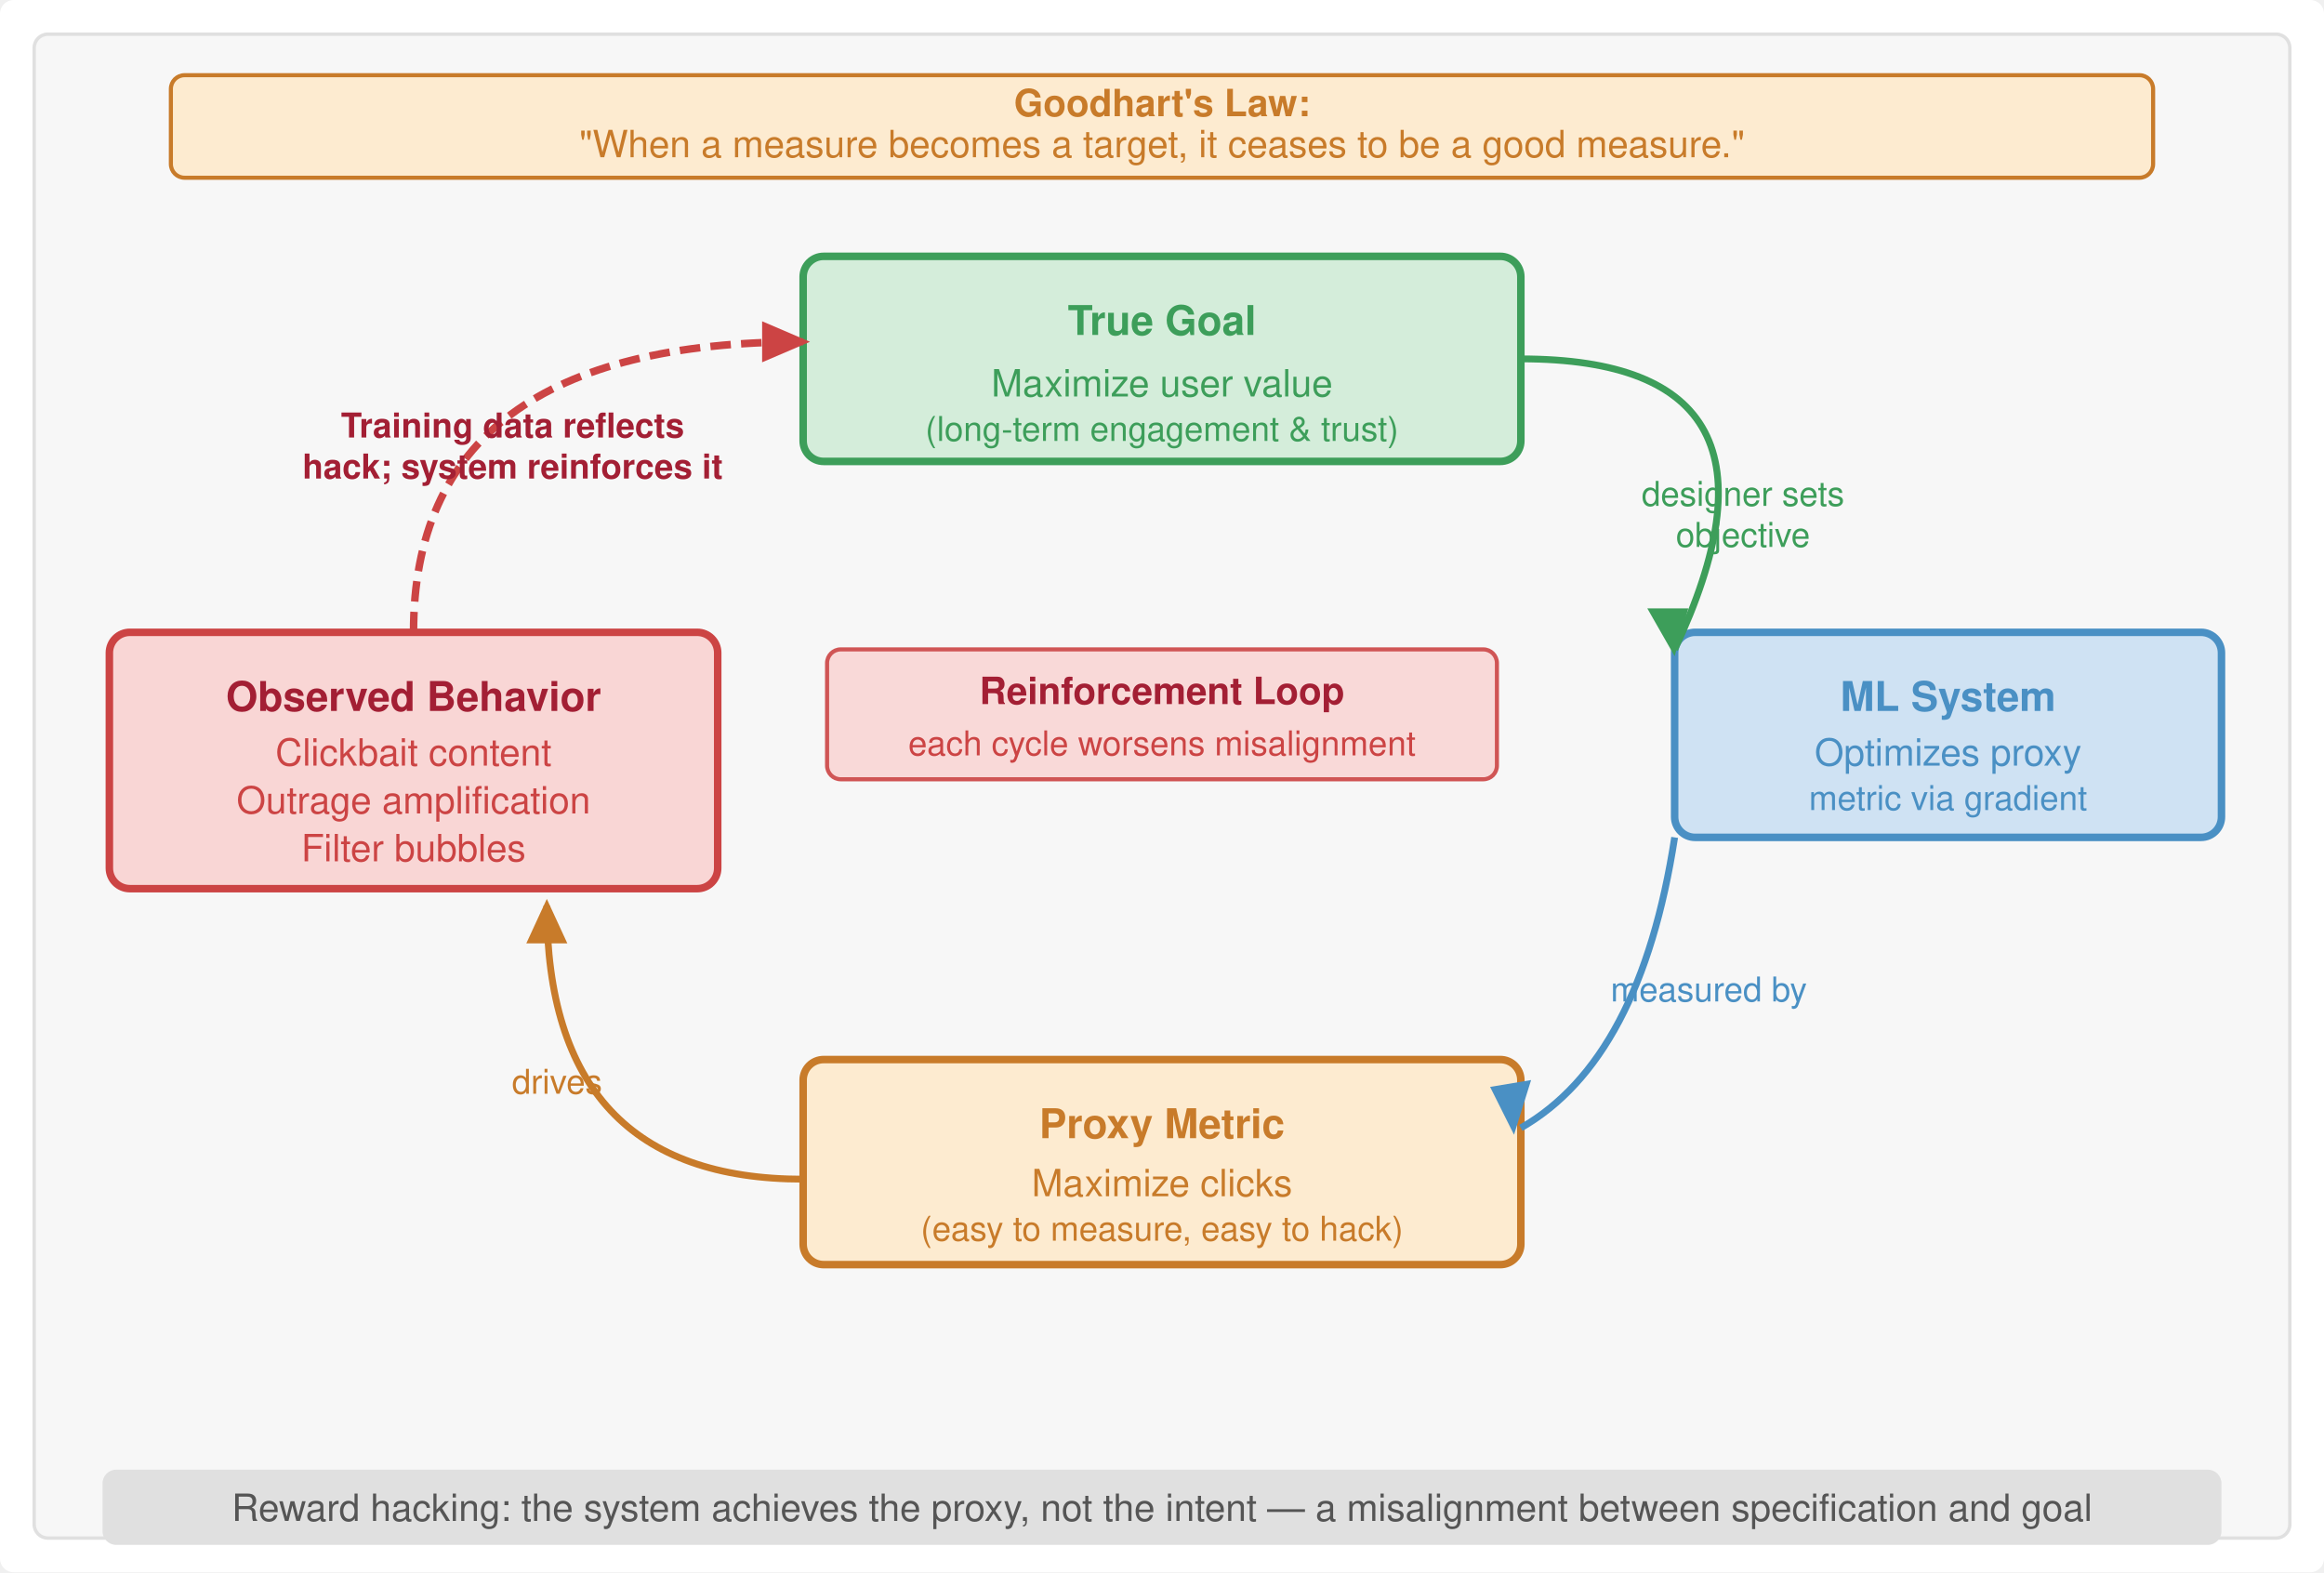
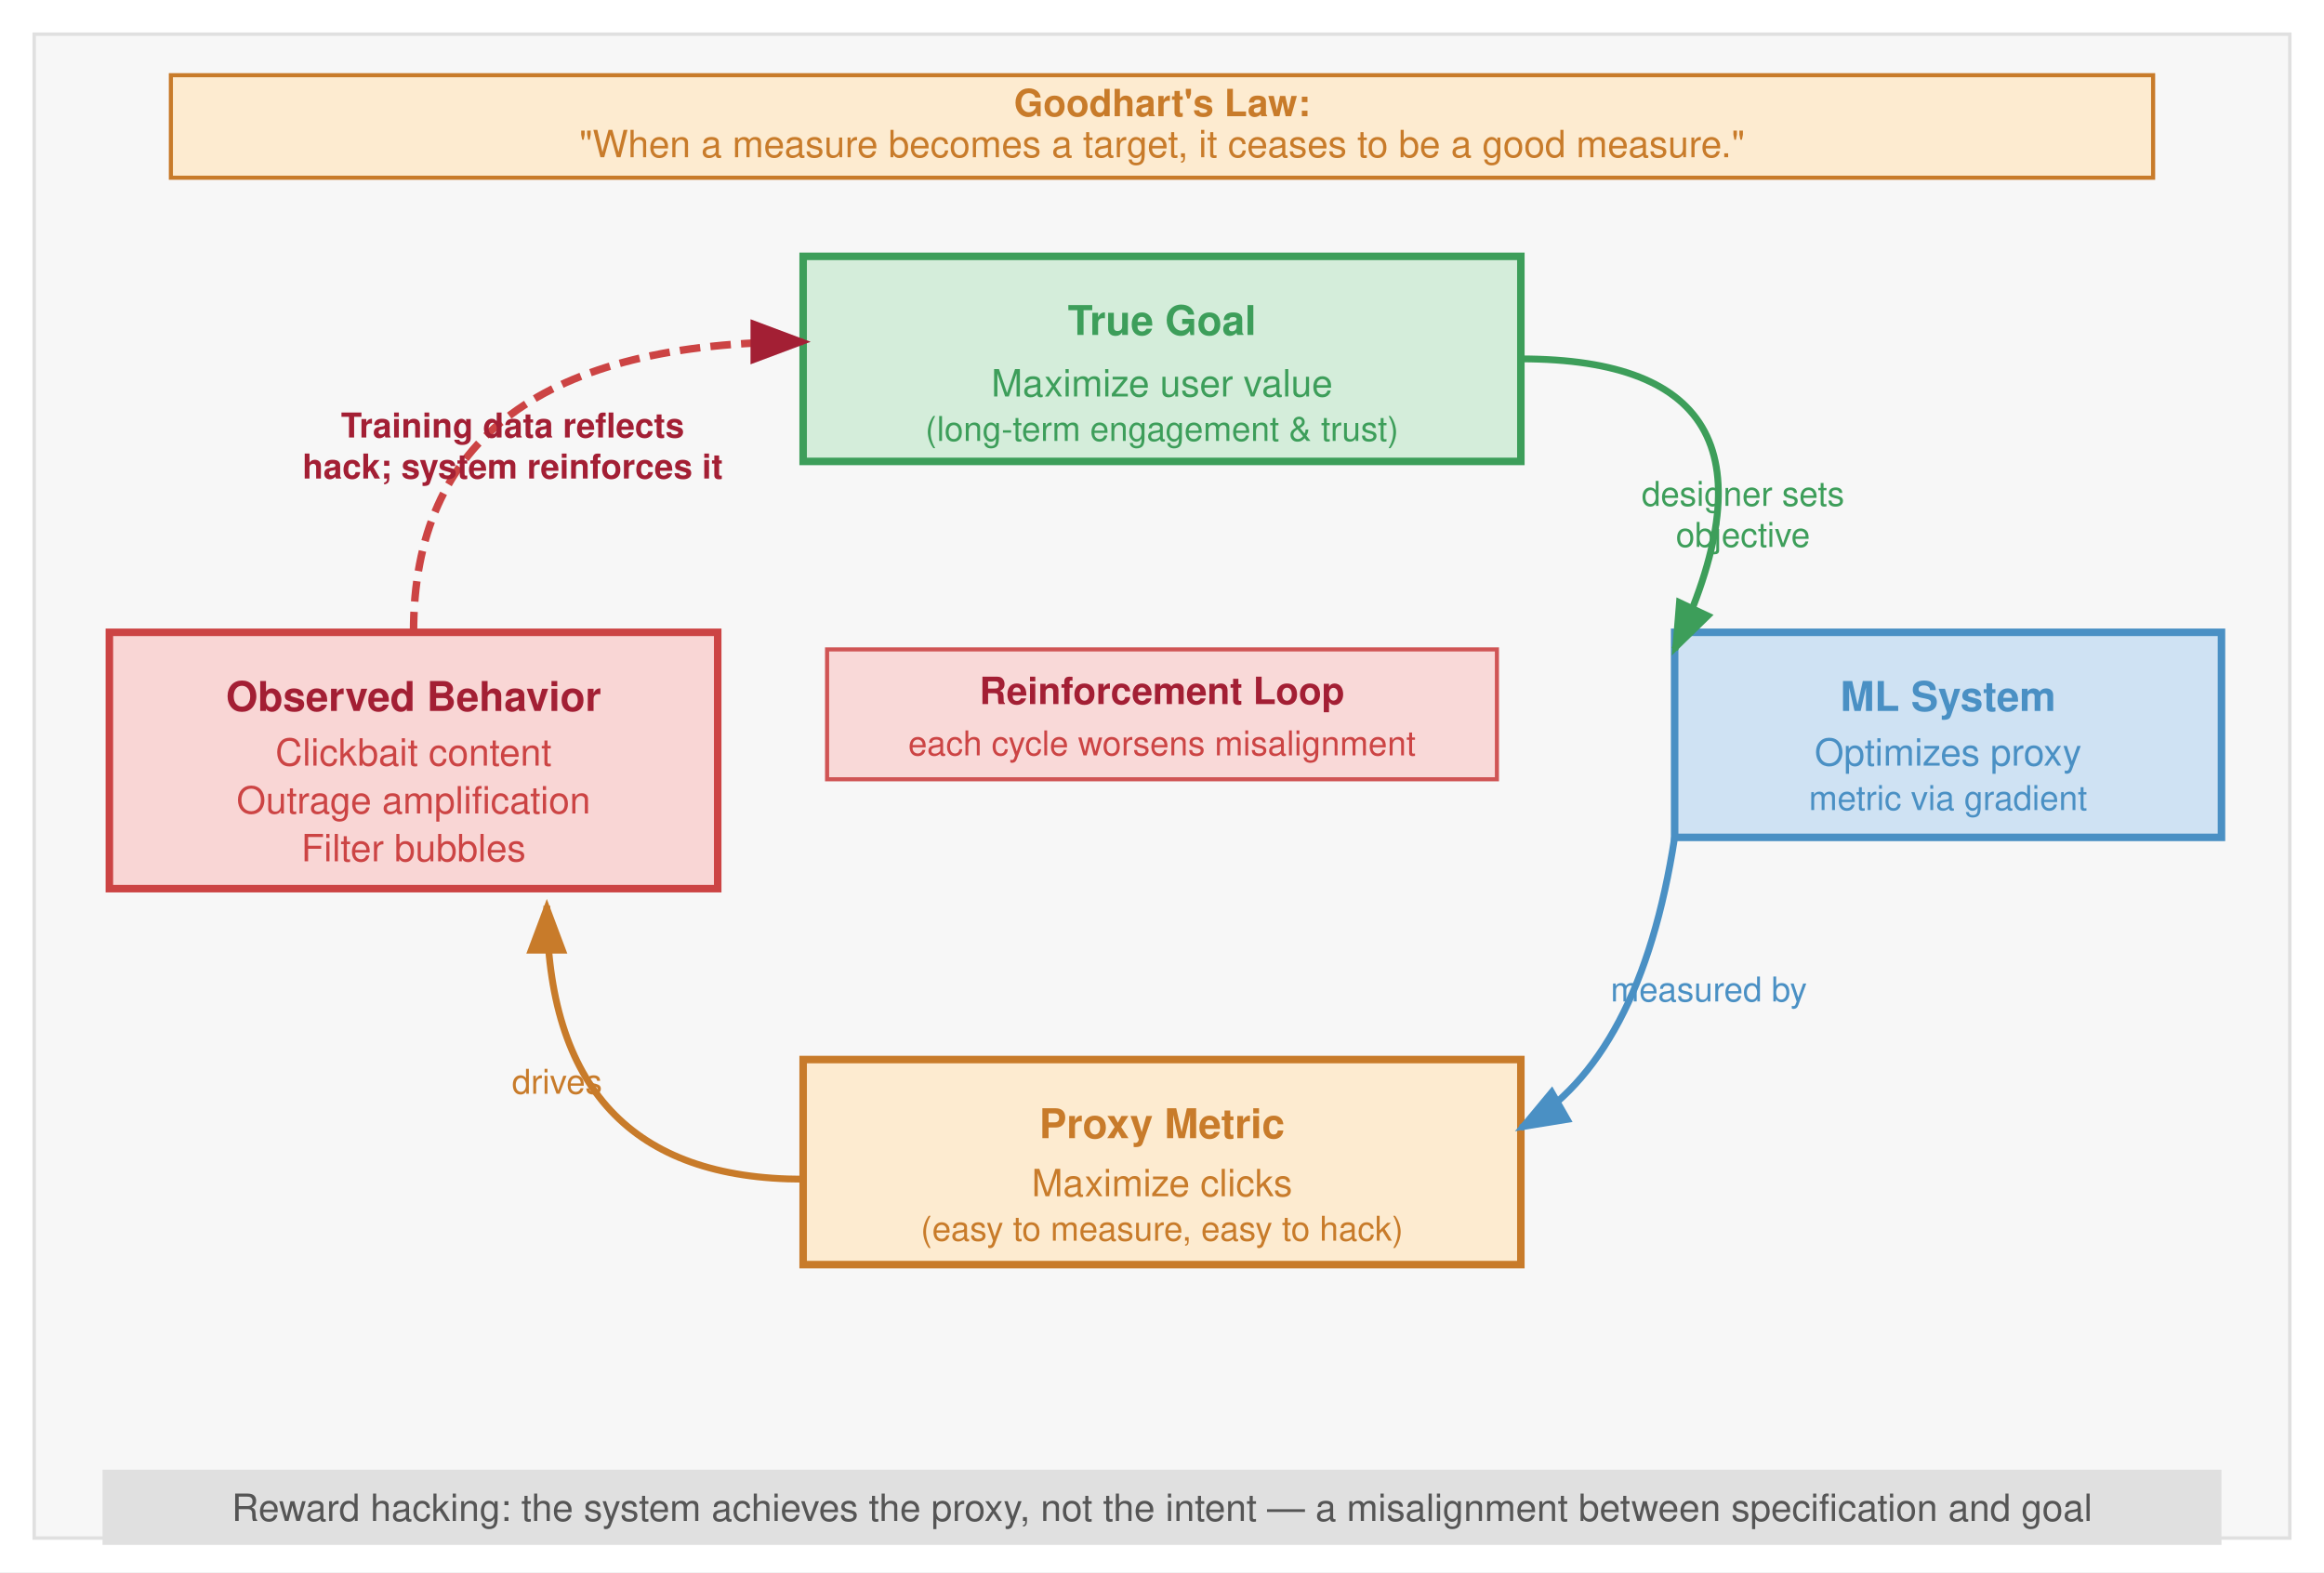
<svg xmlns="http://www.w3.org/2000/svg" viewBox="0 0 680 460" font-family="Helvetica Neue, Helvetica, Arial, sans-serif">
-   <rect width="680" height="460" fill="#fff" rx="4" />
+   <rect width="680" height="460" fill="#fff" />
  <defs>
    <marker id="arrow" markerWidth="8" markerHeight="6" refX="7" refY="3" orient="auto">
      <path d="M0,0 L8,3 L0,6 Z" fill="#555" />
    </marker>
    <marker id="arrow-red" markerWidth="8" markerHeight="6" refX="7" refY="3" orient="auto">
      <path d="M0,0 L8,3 L0,6 Z" fill="#a31f34" />
    </marker>
    <marker id="arrow-green" markerWidth="8" markerHeight="6" refX="7" refY="3" orient="auto">
      <path d="M0,0 L8,3 L0,6 Z" fill="#3d9e5a" />
    </marker>
+     <marker id="arrow-blue" markerWidth="8" markerHeight="6" refX="7" refY="3" orient="auto">
+       <path d="M0,0 L8,3 L0,6 Z" fill="#4a90c4" />
+     </marker>
+     <marker id="arrow-orange" markerWidth="8" markerHeight="6" refX="7" refY="3" orient="auto">
+       <path d="M0,0 L8,3 L0,6 Z" fill="#c87b2a" />
+     </marker>
+     <marker id="arrow-gray" markerWidth="8" markerHeight="6" refX="7" refY="3" orient="auto">
+       <path d="M0,0 L8,3 L0,6 Z" fill="#999" />
+     </marker>
+     <marker id="arrow" markerWidth="8" markerHeight="6" refX="7" refY="3" orient="auto">
+       <path d="M0,0 L8,3 L0,6 Z" fill="#555" />
+     </marker>
+     <marker id="arrow-red" markerWidth="8" markerHeight="6" refX="7" refY="3" orient="auto">
+       <path d="M0,0 L8,3 L0,6 Z" fill="#a31f34" />
+     </marker>
+     <marker id="arrow-green" markerWidth="8" markerHeight="6" refX="7" refY="3" orient="auto">
+       <path d="M0,0 L8,3 L0,6 Z" fill="#3d9e5a" />
+     </marker>
  </defs>
-   <rect x="10" y="10" width="660" height="440" fill="#f7f7f7" stroke="#e0e0e0" stroke-width="1" rx="4" />
-   <rect x="50" y="22" width="580" height="30" rx="4" fill="#fdebd0" stroke="#c87b2a" stroke-width="1.2" />
+   <rect x="10" y="10" width="660" height="440" fill="#f7f7f7" stroke="#e0e0e0" stroke-width="1" />
+   <rect x="50" y="22" width="580" height="30" fill="#fdebd0" stroke="#c87b2a" stroke-width="1.2" />
  <text x="340" y="34" text-anchor="middle" font-size="11" font-weight="bold" fill="#c87b2a">Goodhart's Law:</text>
  <text x="340" y="46" text-anchor="middle" font-size="11" fill="#c87b2a">"When a measure becomes a target, it ceases to be a good measure."</text>
-   <rect x="235" y="75" width="210" height="60" rx="6" fill="#d4edda" stroke="#3d9e5a" stroke-width="2.2" />
+   <rect x="235" y="75" width="210" height="60" fill="#d4edda" stroke="#3d9e5a" stroke-width="2.2" />
  <text x="340" y="98" text-anchor="middle" font-size="12" font-weight="bold" fill="#3d9e5a">True Goal</text>
  <text x="340" y="116" text-anchor="middle" font-size="11" fill="#3d9e5a">Maximize user value</text>
  <text x="340" y="129" text-anchor="middle" font-size="10" fill="#3d9e5a">(long-term engagement &amp; trust)</text>
-   <rect x="490" y="185" width="160" height="60" rx="6" fill="#cfe2f3" stroke="#4a90c4" stroke-width="2.2" />
+   <rect x="490" y="185" width="160" height="60" fill="#cfe2f3" stroke="#4a90c4" stroke-width="2.2" />
  <text x="570" y="208" text-anchor="middle" font-size="12" font-weight="bold" fill="#4a90c4">ML System</text>
  <text x="570" y="224" text-anchor="middle" font-size="11" fill="#4a90c4">Optimizes proxy</text>
  <text x="570" y="237" text-anchor="middle" font-size="10" fill="#4a90c4">metric via gradient</text>
-   <rect x="235" y="310" width="210" height="60" rx="6" fill="#fdebd0" stroke="#c87b2a" stroke-width="2.2" />
+   <rect x="235" y="310" width="210" height="60" fill="#fdebd0" stroke="#c87b2a" stroke-width="2.2" />
  <text x="340" y="333" text-anchor="middle" font-size="12" font-weight="bold" fill="#c87b2a">Proxy Metric</text>
  <text x="340" y="350" text-anchor="middle" font-size="11" fill="#c87b2a">Maximize clicks</text>
  <text x="340" y="363" text-anchor="middle" font-size="10" fill="#c87b2a">(easy to measure, easy to hack)</text>
-   <rect x="32" y="185" width="178" height="75" rx="6" fill="#f9d6d5" stroke="#c44" stroke-width="2.2" />
+   <rect x="32" y="185" width="178" height="75" fill="#f9d6d5" stroke="#c44" stroke-width="2.2" />
  <text x="121" y="208" text-anchor="middle" font-size="12" font-weight="bold" fill="#a31f34">Observed Behavior</text>
  <text x="121" y="224" text-anchor="middle" font-size="11" fill="#c44">Clickbait content</text>
  <text x="121" y="238" text-anchor="middle" font-size="11" fill="#c44">Outrage amplification</text>
  <text x="121" y="252" text-anchor="middle" font-size="11" fill="#c44">Filter bubbles</text>
-   <path d="M 445 105 Q 530 105 490 190" stroke="#3d9e5a" stroke-width="2" fill="none" />
-   <polygon points="490,192 482,178 494,178" fill="#3d9e5a" />
+   <path d="M 445 105 Q 530 105 490 190" stroke="#3d9e5a" stroke-width="2" fill="none" marker-end="url(#arrow-green)" />
  <text x="510" y="148" text-anchor="middle" font-size="10" fill="#3d9e5a">designer sets</text>
  <text x="510" y="160" text-anchor="middle" font-size="10" fill="#3d9e5a">objective</text>
-   <path d="M 490 245 Q 480 310 445 330" stroke="#4a90c4" stroke-width="2" fill="none" />
-   <polygon points="443,332 436,318 448,316" fill="#4a90c4" />
+   <path d="M 490 245 Q 480 310 445 330" stroke="#4a90c4" stroke-width="2" fill="none" marker-end="url(#arrow-blue)" />
  <text x="500" y="293" text-anchor="middle" font-size="10" fill="#4a90c4">measured by</text>
-   <path d="M 235 345 Q 160 345 160 265" stroke="#c87b2a" stroke-width="2" fill="none" />
-   <polygon points="160,263 154,276 166,276" fill="#c87b2a" />
+   <path d="M 235 345 Q 160 345 160 265" stroke="#c87b2a" stroke-width="2" fill="none" marker-end="url(#arrow-orange)" />
  <text x="163" y="320" text-anchor="middle" font-size="10" fill="#c87b2a">drives</text>
-   <path d="M 121 185 Q 121 100 235 100" stroke="#c44" stroke-width="2.2" stroke-dasharray="6,3" fill="none" />
-   <polygon points="237,100 223,94 223,106" fill="#c44" />
+   <path d="M 121 185 Q 121 100 235 100" stroke="#c44" stroke-width="2.2" stroke-dasharray="6,3" fill="none" marker-end="url(#arrow-red)" />
  <text x="150" y="128" text-anchor="middle" font-size="10" font-weight="bold" fill="#a31f34">Training data reflects</text>
  <text x="150" y="140" text-anchor="middle" font-size="10" font-weight="bold" fill="#a31f34">hack; system reinforces it</text>
-   <rect x="242" y="190" width="196" height="38" rx="4" fill="#f9d6d5" stroke="#c44" stroke-width="1.2" opacity="0.9" />
+   <rect x="242" y="190" width="196" height="38" fill="#f9d6d5" stroke="#c44" stroke-width="1.2" opacity="0.9" />
  <text x="340" y="206" text-anchor="middle" font-size="11" font-weight="bold" fill="#a31f34">Reinforcement Loop</text>
  <text x="340" y="221" text-anchor="middle" font-size="10" fill="#c44">each cycle worsens misalignment</text>
-   <rect x="30" y="430" width="620" height="22" rx="4" fill="#e0e0e0" />
+   <rect x="30" y="430" width="620" height="22" fill="#e0e0e0" />
  <text x="340" y="445" text-anchor="middle" font-size="11" fill="#555">Reward hacking: the system achieves the proxy, not the intent — a misalignment between specification and goal</text>
</svg>
